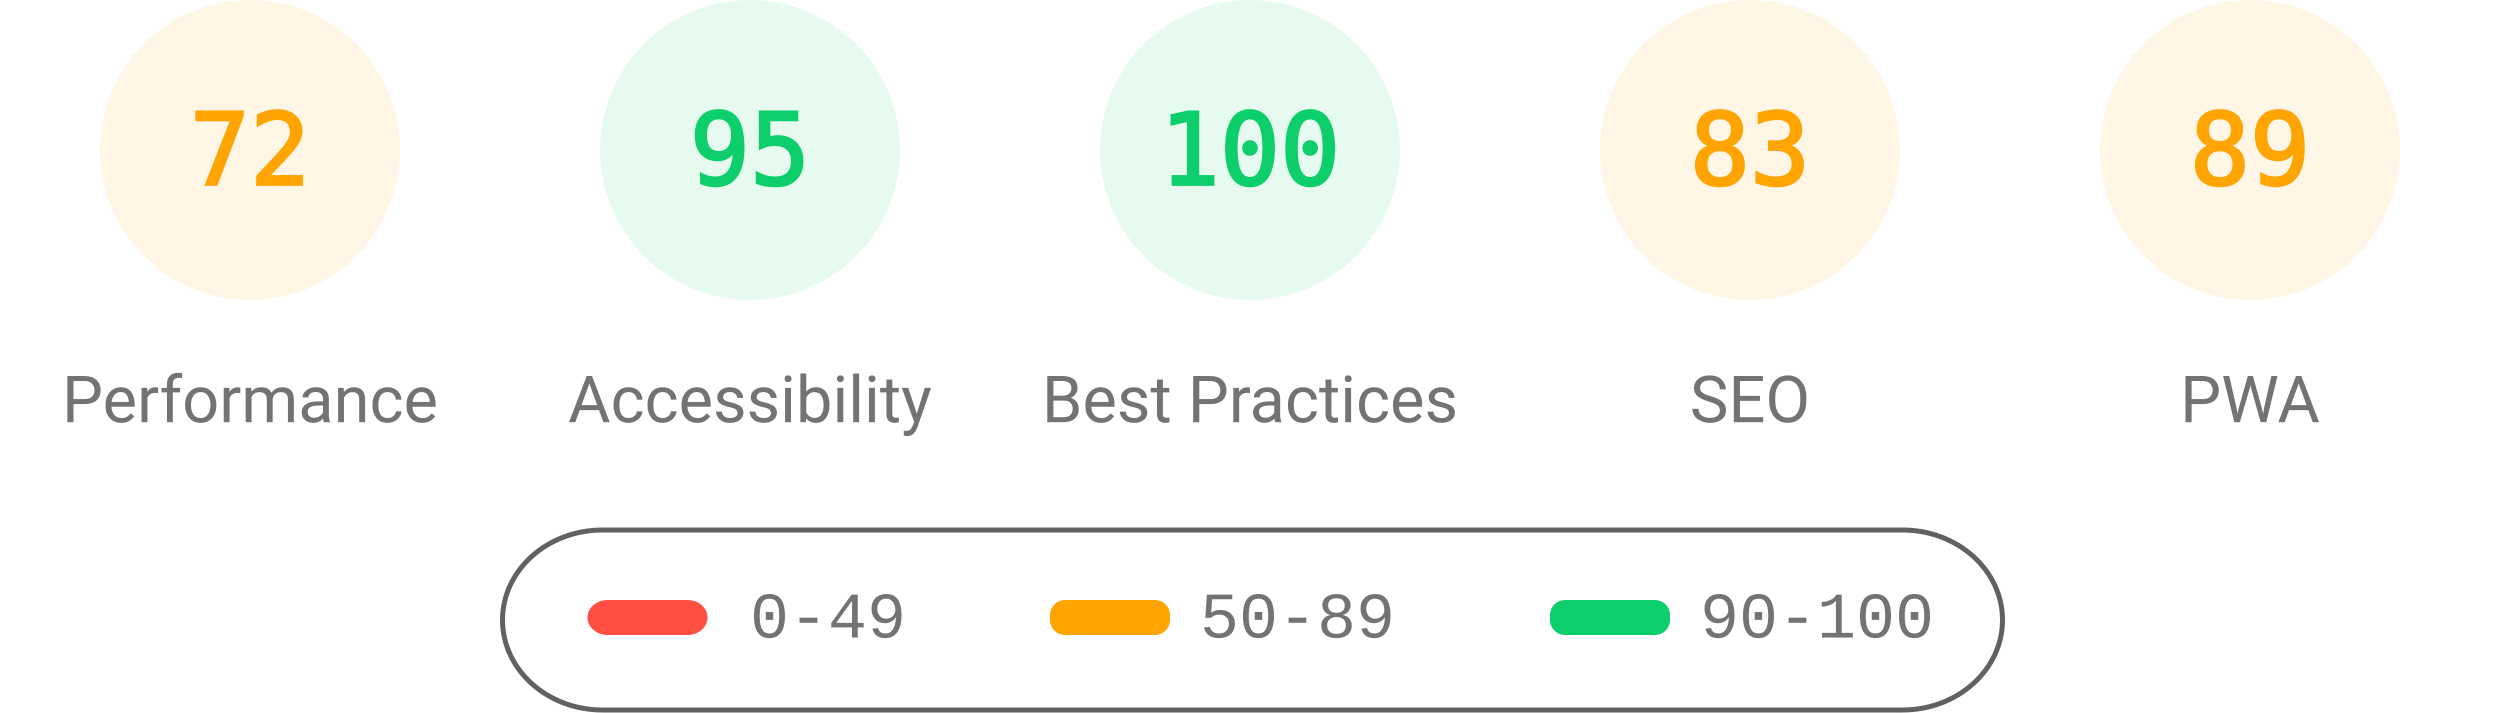
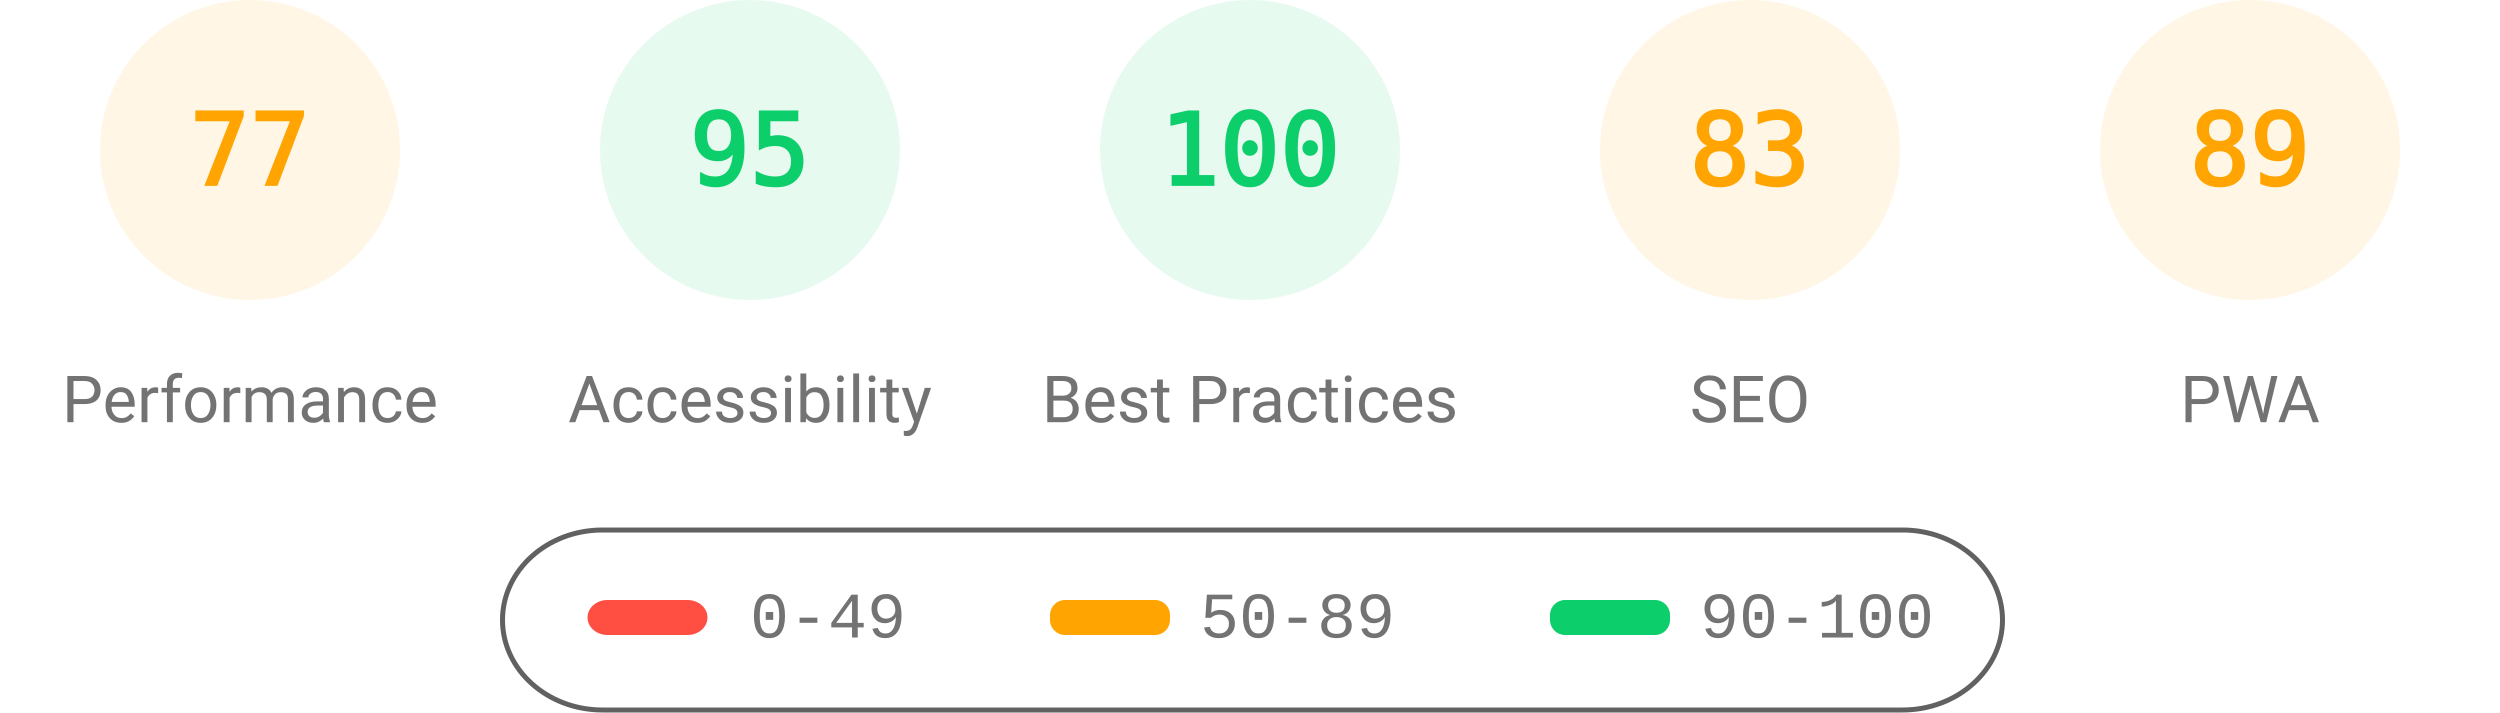
<svg xmlns="http://www.w3.org/2000/svg" fill="none" width="1000" height="285">
  <style>.gauge-base{opacity:.1}.gauge-arc{fill:none;animation-delay:250ms;stroke-linecap:round;transform:rotate(-90deg);transform-origin:100px 60px;animation:load-gauge 1s ease forwards}.guage-text{font-size:40px;font-family:monospace;text-align:center}.guage-red{color:#ff4e42;fill:#ff4e42;stroke:#ff4e42}.guage-orange{color:#ffa400;fill:#ffa400;stroke:#ffa400}.guage-green{color:#0cce6b;fill:#0cce6b;stroke:#0cce6b}.guage-undefined{color:#5c5c5c;fill:#5c5c5c;stroke:#5c5c5c}.guage-title{color:#737373;fill:#737373;stroke:none;font-size:26px;line-height:26px;font-family:Roboto,Halvetica,Arial,sans-serif}@keyframes load-gauge{from{stroke-dasharray:0 352.858}}</style>
  <svg class="guage-div guage-perf guage-orange" viewBox="0 0 200 200" width="200" height="200">
    <circle class="gauge-base" r="56" cx="100" cy="60" stroke-width="8" />
-     <circle class="gauge-arc guage-arc-1" r="56" cx="100" cy="60" stroke-width="8" style="stroke-dasharray:253.338,351.858" />
-     <text class="guage-text" x="100" y="60" alignment-baseline="central" dominant-baseline="central" text-anchor="middle">72</text>
+     <circle class="gauge-arc guage-arc-1" r="56" cx="100" cy="60" stroke-width="8" style="stroke-dasharray:270.931,351.858" />
+     <text class="guage-text" x="100" y="60" alignment-baseline="central" dominant-baseline="central" text-anchor="middle">77</text>
    <text class="guage-title" x="100" y="160" alignment-baseline="central" dominant-baseline="central" text-anchor="middle">Performance</text>
  </svg>
  <svg class="guage-div guage-acc guage-green" viewBox="0 0 200 200" width="200" height="200" x="200">
    <circle class="gauge-base" r="56" cx="100" cy="60" stroke-width="8" />
    <circle class="gauge-arc guage-arc-2" r="56" cx="100" cy="60" stroke-width="8" style="stroke-dasharray:334.265,351.858" />
    <text class="guage-text" x="100" y="60" alignment-baseline="central" dominant-baseline="central" text-anchor="middle">95</text>
    <text class="guage-title" x="100" y="160" alignment-baseline="central" dominant-baseline="central" text-anchor="middle">Accessibility</text>
  </svg>
  <svg class="guage-div guage-best guage-green" viewBox="0 0 200 200" width="200" height="200" x="400">
    <circle class="gauge-base" r="56" cx="100" cy="60" stroke-width="8" />
    <circle class="gauge-arc guage-arc-3" r="56" cx="100" cy="60" stroke-width="8" style="stroke-dasharray:351.858,351.858" />
    <text class="guage-text" x="100" y="60" alignment-baseline="central" dominant-baseline="central" text-anchor="middle">100</text>
    <text class="guage-title" x="100" y="160" alignment-baseline="central" dominant-baseline="central" text-anchor="middle">Best Practices</text>
  </svg>
  <svg class="guage-div guage-seo guage-orange" viewBox="0 0 200 200" width="200" height="200" x="600">
    <circle class="gauge-base" r="56" cx="100" cy="60" stroke-width="8" />
    <circle class="gauge-arc guage-arc-4" r="56" cx="100" cy="60" stroke-width="8" style="stroke-dasharray:292.042,351.858" />
    <text class="guage-text" x="100" y="60" alignment-baseline="central" dominant-baseline="central" text-anchor="middle">83</text>
    <text class="guage-title" x="100" y="160" alignment-baseline="central" dominant-baseline="central" text-anchor="middle">SEO</text>
  </svg>
  <svg class="guage-div guage-pwa guage-orange" viewBox="0 0 200 200" width="200" height="200" x="800">
    <circle class="gauge-base" r="56" cx="100" cy="60" stroke-width="8" />
    <circle class="gauge-arc guage-arc-4" r="56" cx="100" cy="60" stroke-width="8" style="stroke-dasharray:313.154,351.858" />
    <text class="guage-text" x="100" y="60" alignment-baseline="central" dominant-baseline="central" text-anchor="middle">89</text>
    <text class="guage-title" x="100" y="160" alignment-baseline="central" dominant-baseline="central" text-anchor="middle">PWA</text>
  </svg>
  <svg width="604" height="76" x="200" y="210">
    <path fill="none" id="canvas_background" d="M-1-1h604v80H-1z" />
    <rect fill-opacity="0" stroke="#616161" stroke-width="2" rx="40" id="svg_2" height="72" width="600" y="2" x="1" fill="#000" />
    <rect stroke="#000" rx="8" id="svg_3" height="14" width="48" y="30" x="35" stroke-opacity="null" stroke-width="0" fill="#ff4e42" />
    <rect stroke="#000" rx="6" id="svg_4" height="14" width="48" y="30" x="220" stroke-opacity="null" stroke-width="0" fill="#ffa400" />
    <rect stroke="#000" rx="6" id="svg_5" height="14" width="48" y="30" x="420" stroke-opacity="null" stroke-width="0" fill="#0cce6b" />
    <text xml:space="preserve" text-anchor="start" font-family="'Courier New', Courier, monospace" font-size="26" id="svg_6" y="45" x="100" stroke-opacity="null" stroke-width="0" stroke="#000" fill="#737373">0-49</text>
    <text xml:space="preserve" text-anchor="start" font-family="'Courier New', Courier, monospace" font-size="26" id="svg_7" y="45" x="280" stroke-opacity="null" stroke-width="0" stroke="#000" fill="#737373">50-89</text>
    <text xml:space="preserve" text-anchor="start" font-family="'Courier New', Courier, monospace" font-size="26" id="svg_8" y="45" x="480" stroke-opacity="null" stroke-width="0" stroke="#000" fill="#737373">90-100</text>
  </svg>
</svg>
